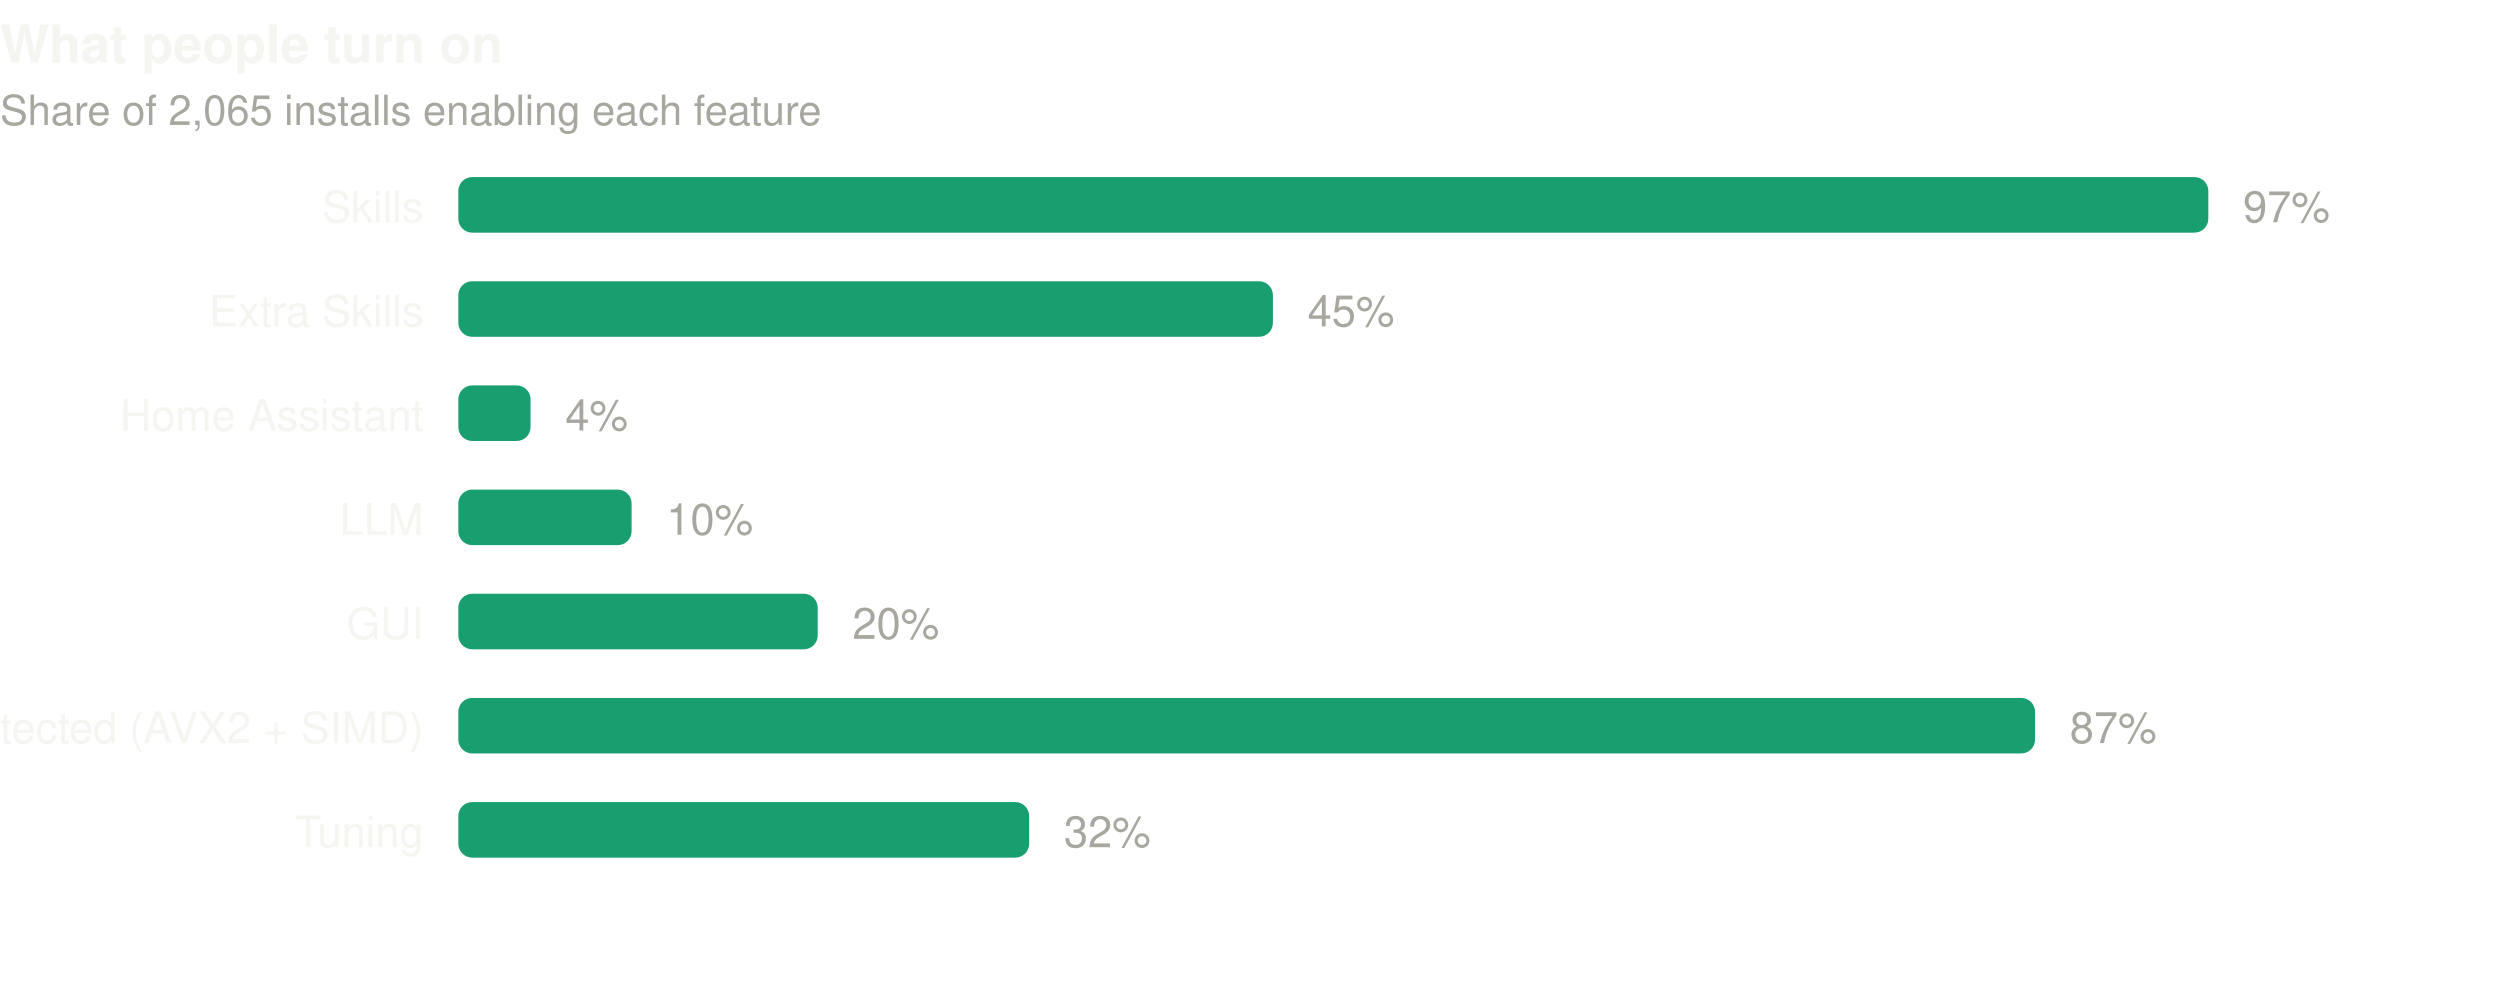
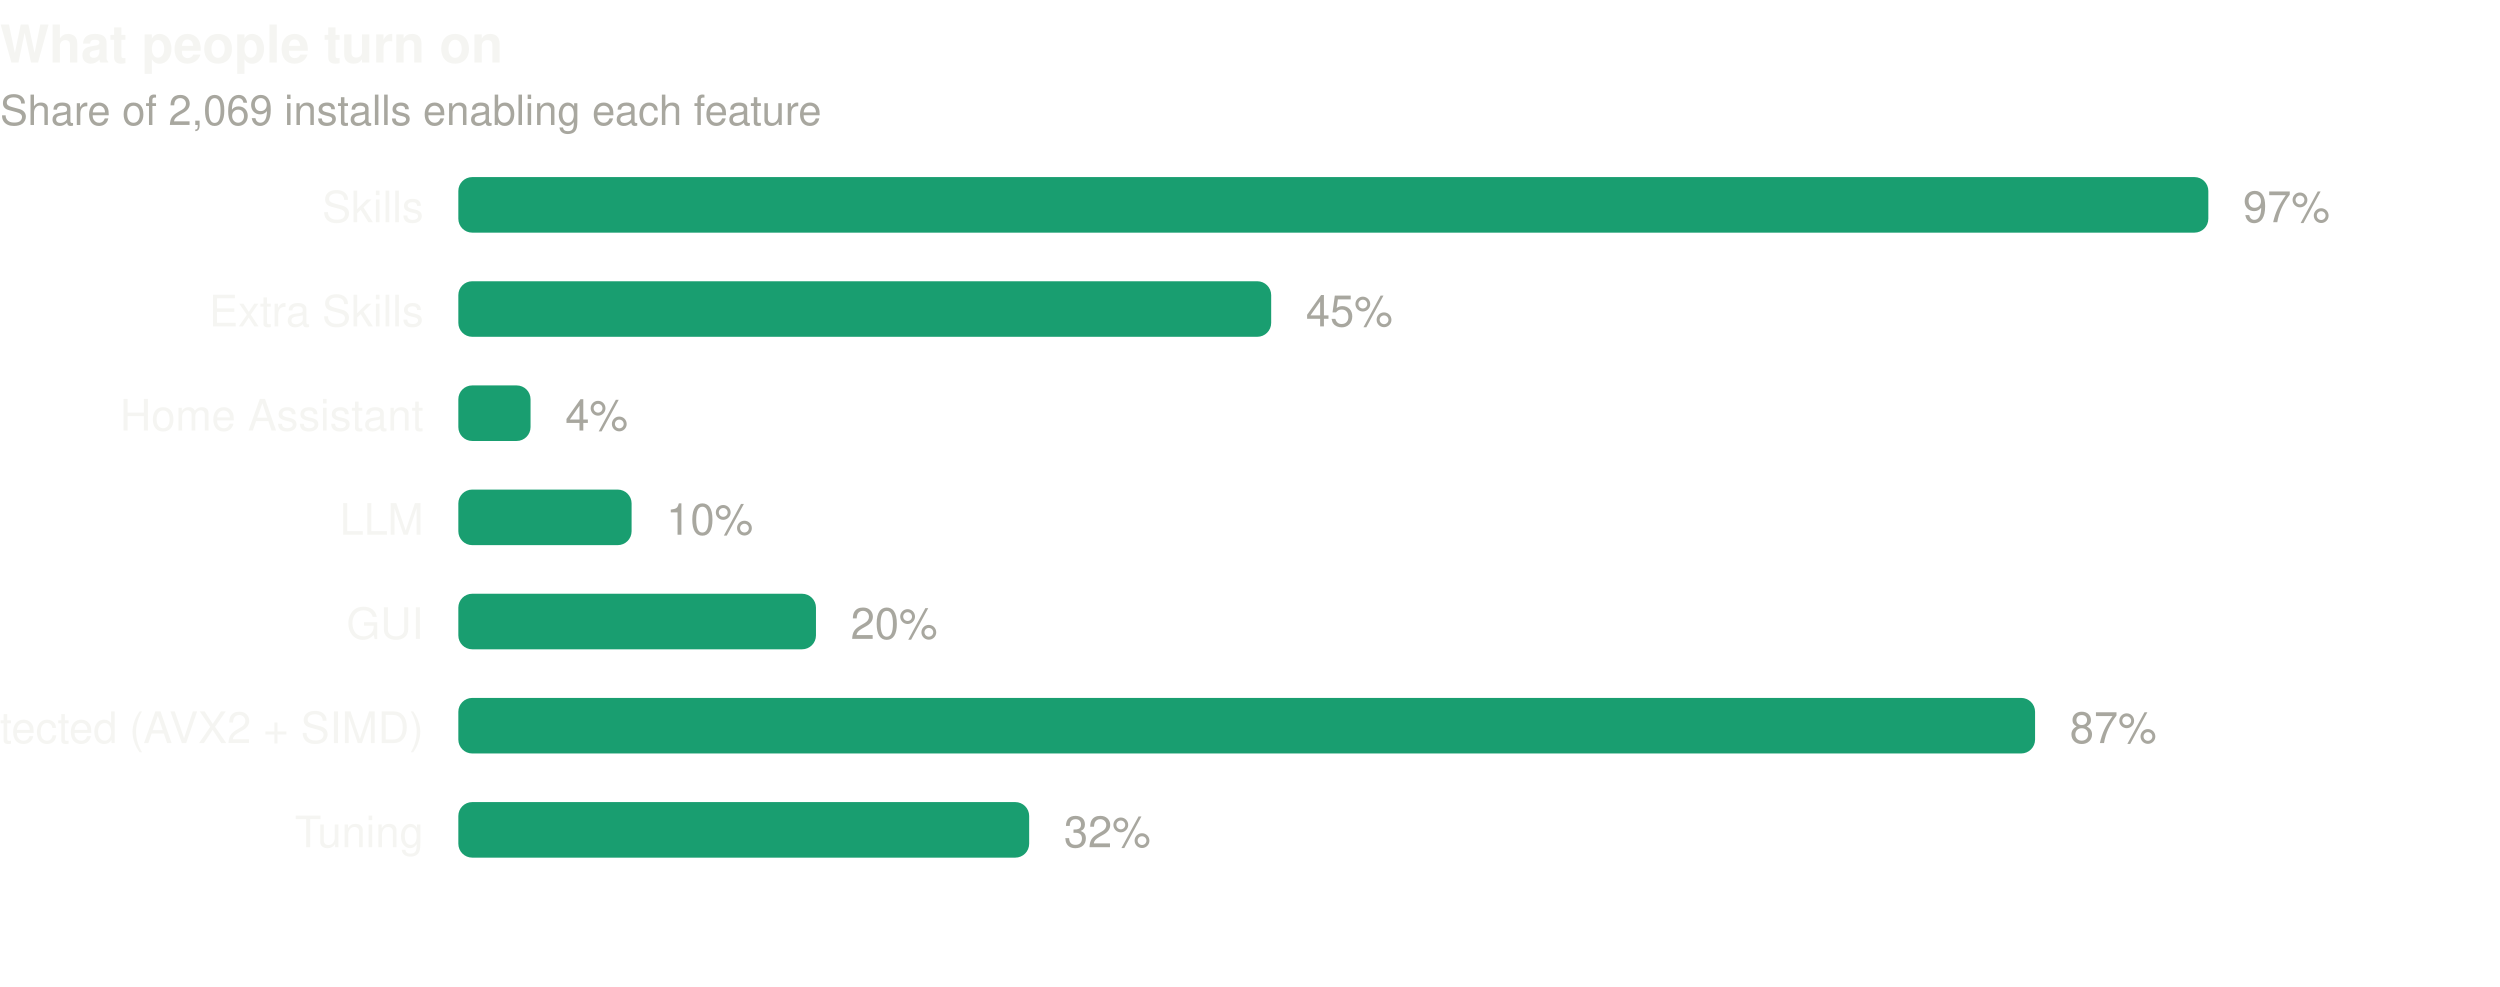
- <svg xmlns="http://www.w3.org/2000/svg" width="720" height="284" viewBox="0 0 720 284" role="img" aria-label="What people turn on. Share of 2,065 installs enabling each feature">
+ <svg xmlns="http://www.w3.org/2000/svg" width="720" height="284" viewBox="0 0 720 284" role="img" aria-label="What people turn on. Share of 2,069 installs enabling each feature">
  <text x="0" y="18" font-family="ui-sans-serif,-apple-system,BlinkMacSystemFont,'Segoe UI',Helvetica,Arial,sans-serif" font-size="15" font-weight="600" fill="#f5f5f2">What people turn on</text>
-   <text x="0" y="36" font-family="ui-sans-serif,-apple-system,BlinkMacSystemFont,'Segoe UI',Helvetica,Arial,sans-serif" font-size="12" fill="#a8a79f">Share of 2,065 installs enabling each feature</text>
+   <text x="0" y="36" font-family="ui-sans-serif,-apple-system,BlinkMacSystemFont,'Segoe UI',Helvetica,Arial,sans-serif" font-size="12" fill="#a8a79f">Share of 2,069 installs enabling each feature</text>
  <text x="122" y="64.0" text-anchor="end" font-family="ui-sans-serif,-apple-system,BlinkMacSystemFont,'Segoe UI',Helvetica,Arial,sans-serif" font-size="12.5" fill="#f5f5f2">Skills</text>
  <rect x="132" y="51.0" width="504.0" height="16" rx="4" fill="#199e70" />
  <text x="646.0" y="64.0" font-family="ui-sans-serif,-apple-system,BlinkMacSystemFont,'Segoe UI',Helvetica,Arial,sans-serif" font-size="12.5" fill="#a8a79f">97%</text>
  <text x="122" y="94.0" text-anchor="end" font-family="ui-sans-serif,-apple-system,BlinkMacSystemFont,'Segoe UI',Helvetica,Arial,sans-serif" font-size="12.5" fill="#f5f5f2">Extra Skills</text>
-   <rect x="132" y="81.0" width="234.6" height="16" rx="4" fill="#199e70" />
-   <text x="376.6" y="94.0" font-family="ui-sans-serif,-apple-system,BlinkMacSystemFont,'Segoe UI',Helvetica,Arial,sans-serif" font-size="12.5" fill="#a8a79f">45%</text>
+   <rect x="132" y="81.0" width="234.1" height="16" rx="4" fill="#199e70" />
+   <text x="376.1" y="94.0" font-family="ui-sans-serif,-apple-system,BlinkMacSystemFont,'Segoe UI',Helvetica,Arial,sans-serif" font-size="12.5" fill="#a8a79f">45%</text>
  <text x="122" y="124.0" text-anchor="end" font-family="ui-sans-serif,-apple-system,BlinkMacSystemFont,'Segoe UI',Helvetica,Arial,sans-serif" font-size="12.5" fill="#f5f5f2">Home Assistant</text>
  <rect x="132" y="111.0" width="20.8" height="16" rx="4" fill="#199e70" />
  <text x="162.8" y="124.0" font-family="ui-sans-serif,-apple-system,BlinkMacSystemFont,'Segoe UI',Helvetica,Arial,sans-serif" font-size="12.5" fill="#a8a79f">4%</text>
  <text x="122" y="154.0" text-anchor="end" font-family="ui-sans-serif,-apple-system,BlinkMacSystemFont,'Segoe UI',Helvetica,Arial,sans-serif" font-size="12.5" fill="#f5f5f2">LLM</text>
  <rect x="132" y="141.0" width="49.9" height="16" rx="4" fill="#199e70" />
  <text x="191.9" y="154.0" font-family="ui-sans-serif,-apple-system,BlinkMacSystemFont,'Segoe UI',Helvetica,Arial,sans-serif" font-size="12.5" fill="#a8a79f">10%</text>
  <text x="122" y="184.0" text-anchor="end" font-family="ui-sans-serif,-apple-system,BlinkMacSystemFont,'Segoe UI',Helvetica,Arial,sans-serif" font-size="12.5" fill="#f5f5f2">GUI</text>
-   <rect x="132" y="171.0" width="103.5" height="16" rx="4" fill="#199e70" />
-   <text x="245.5" y="184.0" font-family="ui-sans-serif,-apple-system,BlinkMacSystemFont,'Segoe UI',Helvetica,Arial,sans-serif" font-size="12.5" fill="#a8a79f">20%</text>
+   <rect x="132" y="171.0" width="103.0" height="16" rx="4" fill="#199e70" />
+   <text x="245.0" y="184.0" font-family="ui-sans-serif,-apple-system,BlinkMacSystemFont,'Segoe UI',Helvetica,Arial,sans-serif" font-size="12.5" fill="#a8a79f">20%</text>
  <text x="122" y="214.0" text-anchor="end" font-family="ui-sans-serif,-apple-system,BlinkMacSystemFont,'Segoe UI',Helvetica,Arial,sans-serif" font-size="12.5" fill="#f5f5f2">CPU capability detected (AVX2 + SIMD)</text>
  <rect x="132" y="201.0" width="454.1" height="16" rx="4" fill="#199e70" />
  <text x="596.1" y="214.0" font-family="ui-sans-serif,-apple-system,BlinkMacSystemFont,'Segoe UI',Helvetica,Arial,sans-serif" font-size="12.5" fill="#a8a79f">87%</text>
  <text x="122" y="244.0" text-anchor="end" font-family="ui-sans-serif,-apple-system,BlinkMacSystemFont,'Segoe UI',Helvetica,Arial,sans-serif" font-size="12.5" fill="#f5f5f2">Tuning</text>
  <rect x="132" y="231.0" width="164.4" height="16" rx="4" fill="#199e70" />
  <text x="306.4" y="244.0" font-family="ui-sans-serif,-apple-system,BlinkMacSystemFont,'Segoe UI',Helvetica,Arial,sans-serif" font-size="12.5" fill="#a8a79f">32%</text>
</svg>
